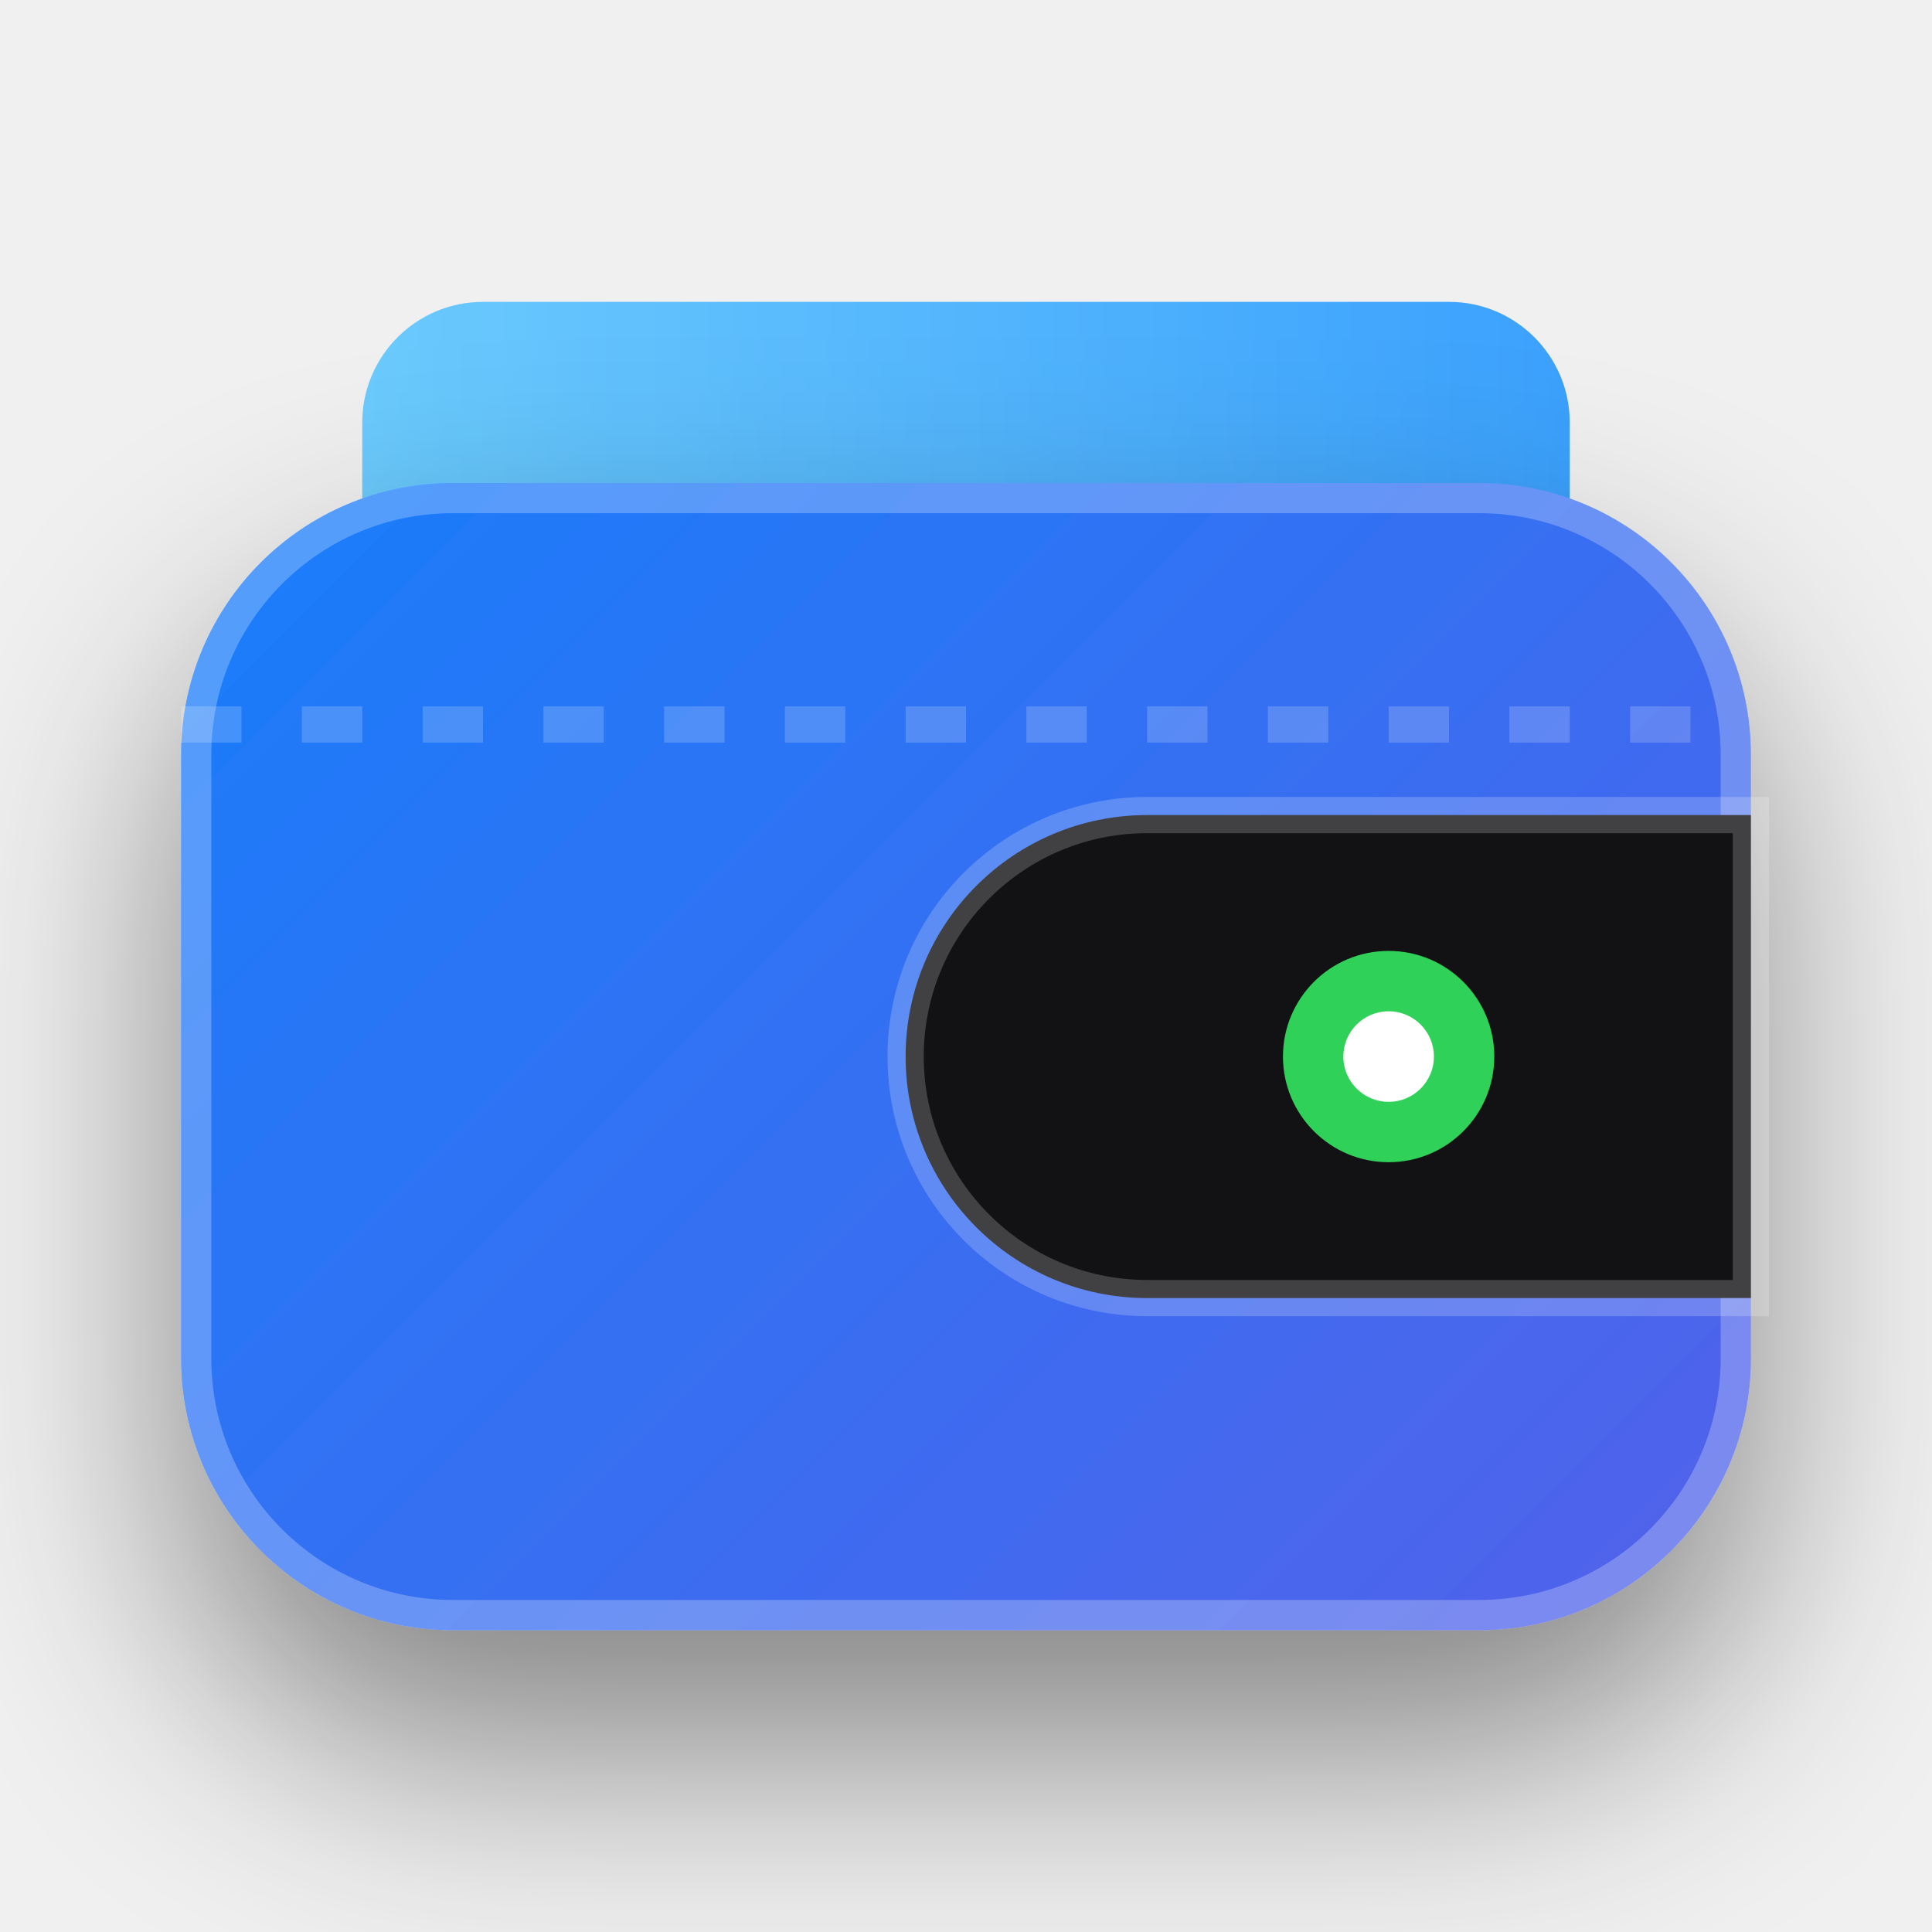
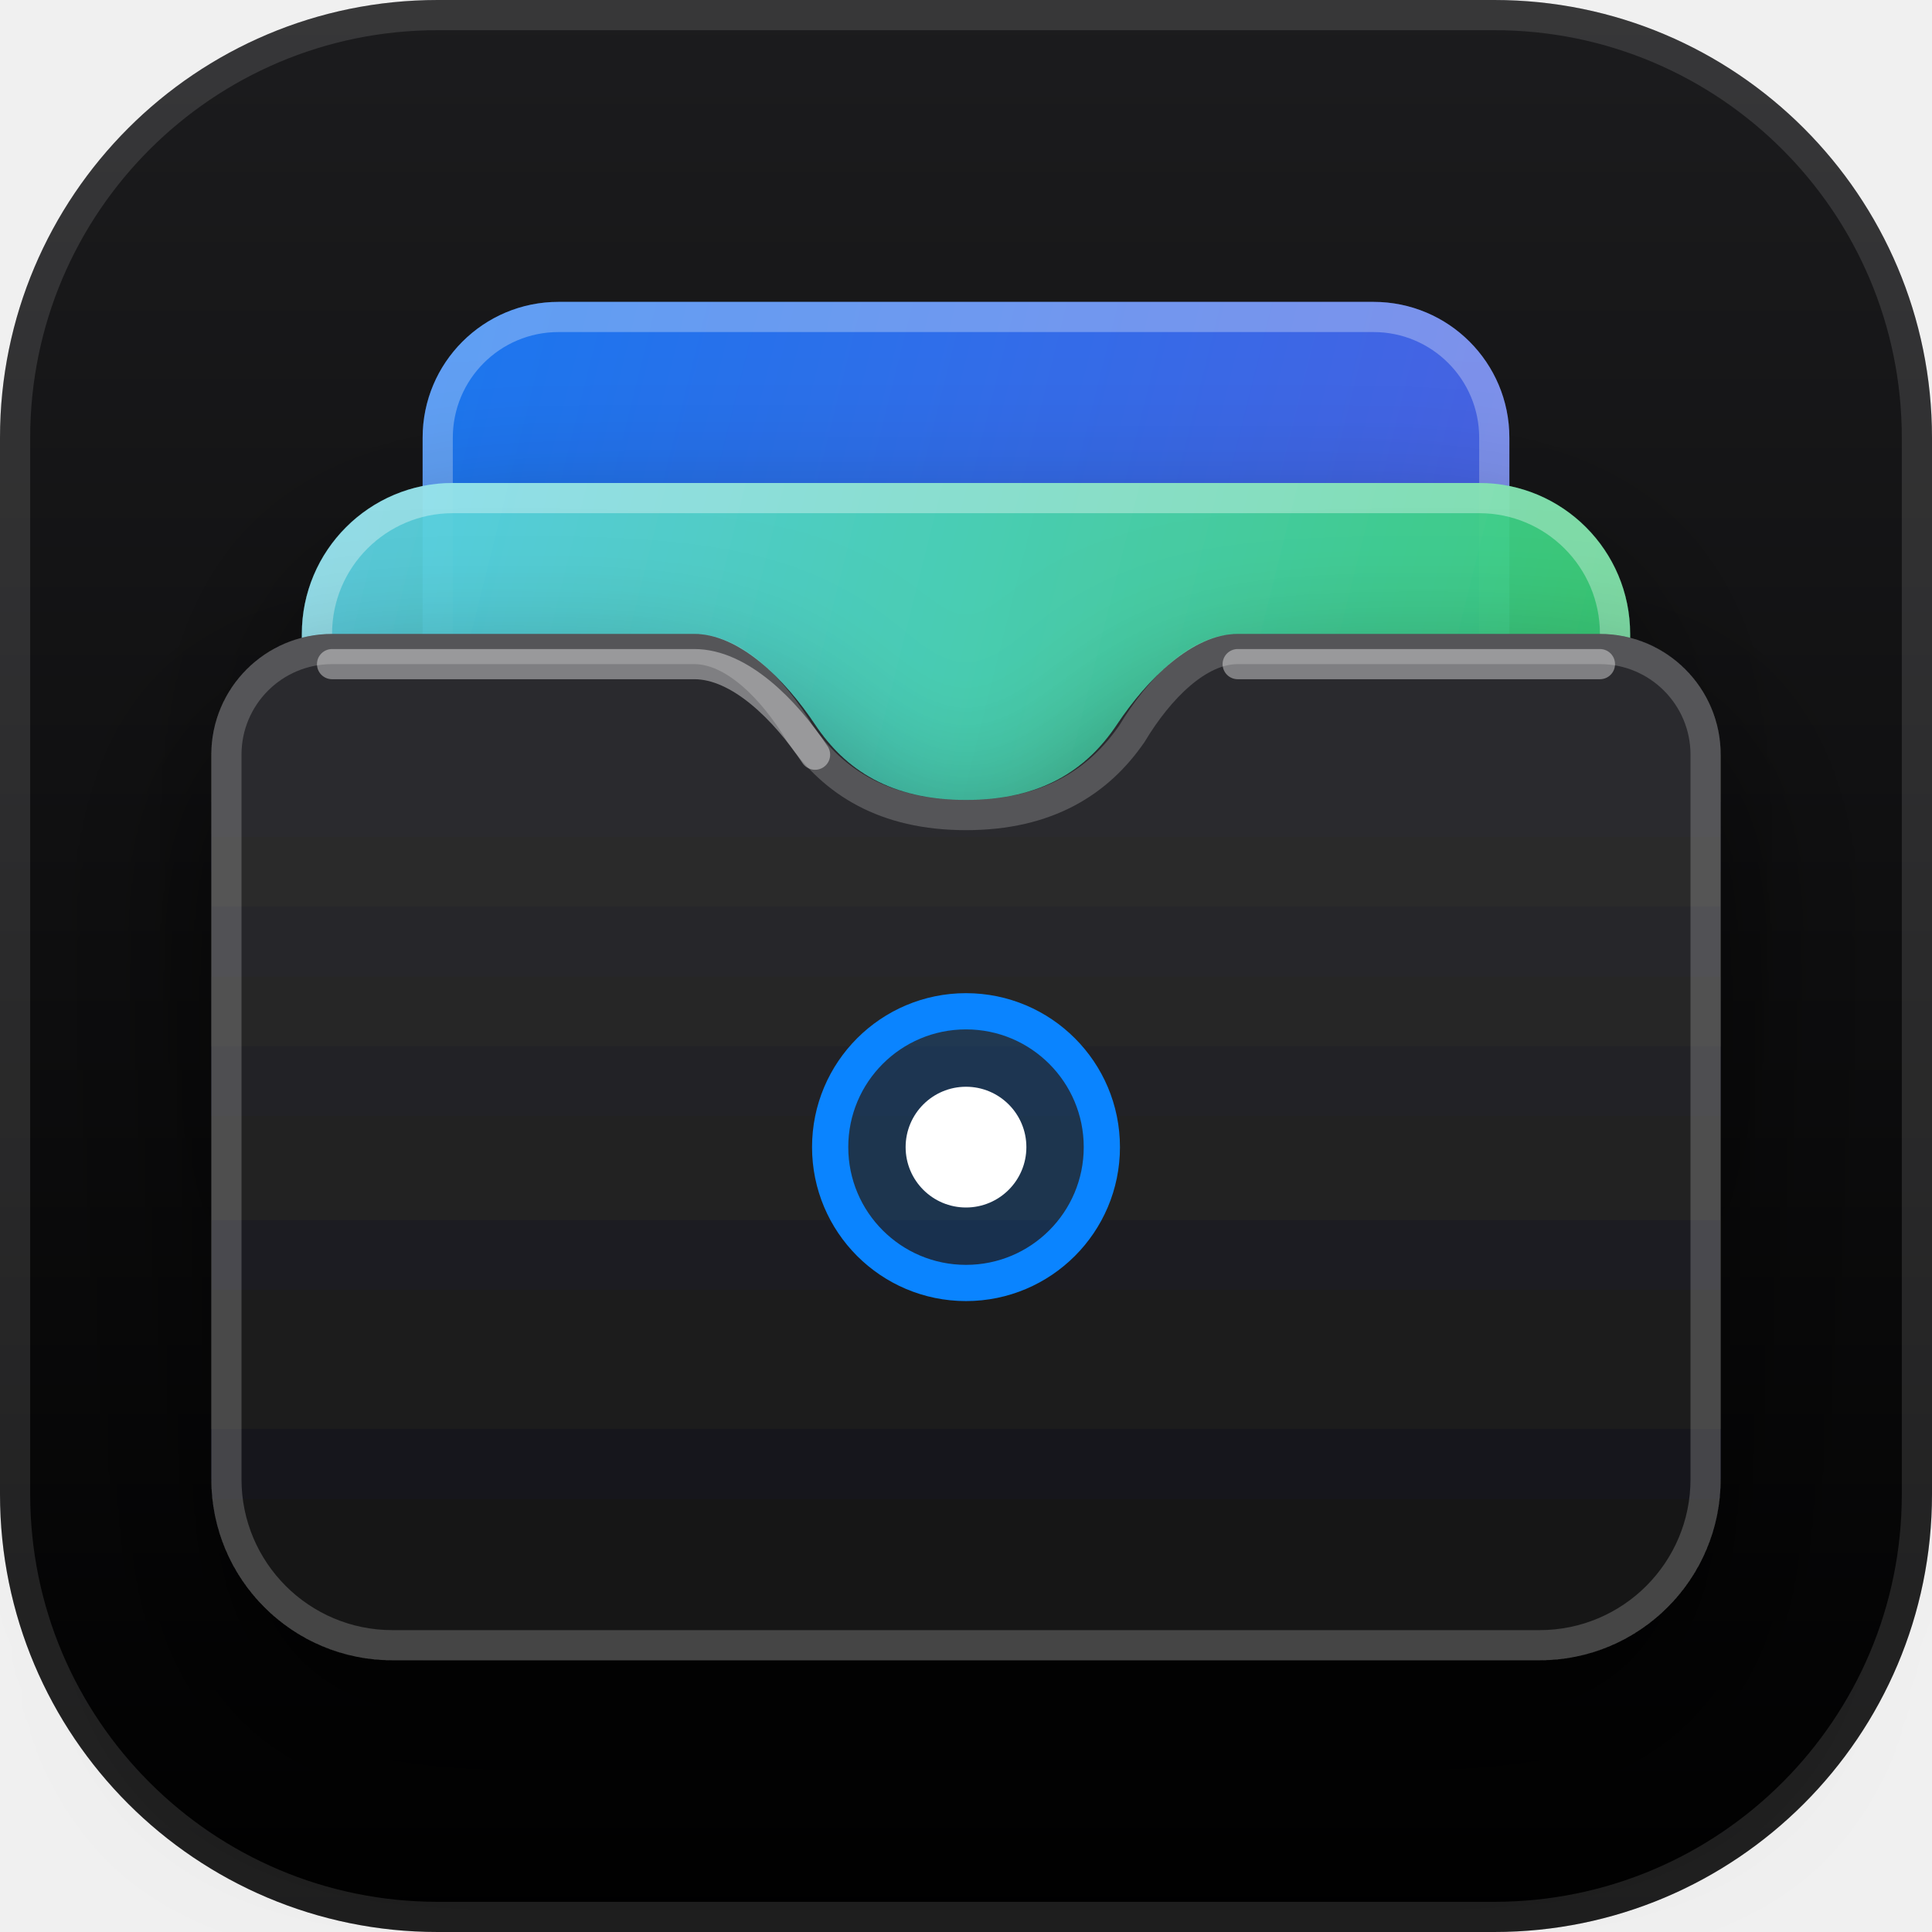
<svg xmlns="http://www.w3.org/2000/svg" viewBox="0 0 64 64" fill="none">
  <defs>
-     <linearGradient id="app-bg" x1="0" y1="0" x2="64" y2="64" gradientUnits="userSpaceOnUse">
+     <linearGradient id="bg-grad" x1="32" y1="0" x2="32" y2="64" gradientUnits="userSpaceOnUse">
+       <stop offset="0%" stop-color="#1c1c1e" />
+       <stop offset="100%" stop-color="#000000" />
+     </linearGradient>
+     <linearGradient id="card-top-grad" x1="0" y1="12" x2="64" y2="28" gradientUnits="userSpaceOnUse">
      <stop offset="0%" stop-color="#0A84FF" />
      <stop offset="100%" stop-color="#5E5CE6" />
    </linearGradient>
-     <linearGradient id="card-top" x1="0" y1="0" x2="64" y2="0" gradientUnits="userSpaceOnUse">
+     <linearGradient id="card-mid-grad" x1="0" y1="18" x2="64" y2="34" gradientUnits="userSpaceOnUse">
      <stop offset="0%" stop-color="#64D2FF" />
-       <stop offset="100%" stop-color="#0A84FF" />
+       <stop offset="100%" stop-color="#30D158" />
+     </linearGradient>
+     <linearGradient id="pouch-grad" x1="32" y1="26" x2="32" y2="56" gradientUnits="userSpaceOnUse">
+       <stop offset="0%" stop-color="#2c2c2e" />
+       <stop offset="100%" stop-color="#121214" />
    </linearGradient>
    <filter id="shadow" x="0" y="4" width="64" height="60" filterUnits="userSpaceOnUse" color-interpolation-filters="sRGB">
-       <feDropShadow dx="0" dy="4" stdDeviation="4" flood-color="#000000" flood-opacity="0.45" />
+       <feDropShadow dx="0" dy="3" stdDeviation="3" flood-color="#000000" flood-opacity="0.6" />
    </filter>
  </defs>
-   <rect x="12" y="10" width="40" height="12" rx="4" fill="url(#card-top)" opacity="0.85" />
-   <rect x="6" y="16" width="52" height="38" rx="9" fill="url(#app-bg)" filter="url(#shadow)" />
-   <rect x="6.5" y="16.5" width="51" height="37" rx="8.5" stroke="rgba(255,255,255,0.25)" stroke-width="1" />
-   <path d="M6 24h52" stroke="rgba(255,255,255,0.18)" stroke-width="1.2" stroke-dasharray="2 2" />
-   <path d="M38 27h20v16H38a8 8 0 0 1 0-16Z" fill="#121214" stroke="rgba(255,255,255,0.2)" stroke-width="1.2" />
-   <circle cx="46" cy="35" r="3.5" fill="#30D158" />
-   <circle cx="46" cy="35" r="1.5" fill="#FFFFFF" />
+   <rect width="64" height="64" rx="14.5" fill="url(#bg-grad)" />
+   <rect x="0.5" y="0.5" width="63" height="63" rx="14" stroke="rgba(255,255,255,0.12)" stroke-width="1" />
+   <rect x="14" y="10" width="36" height="24" rx="4.5" fill="url(#card-top-grad)" opacity="0.95" />
+   <rect x="14.5" y="10.5" width="35" height="23" rx="4" stroke="rgba(255,255,255,0.3)" stroke-width="1" />
+   <rect x="10" y="16" width="44" height="24" rx="5" fill="url(#card-mid-grad)" opacity="0.95" filter="url(#shadow)" />
+   <rect x="10.5" y="16.5" width="43" height="23" rx="4.5" stroke="rgba(255,255,255,0.35)" stroke-width="1" />
+   <path d="M7 25C7 22.791 8.791 21 11 21H23C24.5 21 26 22.5 27 24C28 25.5 29.5 26.5 32 26.5C34.5 26.5 36 25.5 37 24C38 22.5 39.5 21 41 21H53C55.209 21 57 22.791 57 25V49C57 52.314 54.314 55 51 55H13C9.686 55 7 52.314 7 49V25Z" fill="url(#pouch-grad)" filter="url(#shadow)" />
+   <path d="M7.5 25C7.5 23.067 9.067 21.5 11 21.5H23C24.3 21.5 25.6 22.8 26.5 24.3C27.6 25.9 29.3 27 32 27C34.7 27 36.4 25.9 37.5 24.3C38.4 22.8 39.7 21.5 41 21.5H53C54.933 21.5 56.5 23.067 56.5 25V49C56.5 52.038 54.038 54.5 51 54.5H13C9.962 54.5 7.5 52.038 7.5 49V25Z" stroke="rgba(255,255,255,0.2)" stroke-width="1" />
+   <path d="M11 22H23C24.5 22 26 23.5 27 25" stroke="rgba(255,255,255,0.4)" stroke-width="1" stroke-linecap="round" />
+   <path d="M41 22H53" stroke="rgba(255,255,255,0.4)" stroke-width="1" stroke-linecap="round" />
+   <circle cx="32" cy="38" r="4.5" fill="#0A84FF" fill-opacity="0.2" stroke="#0A84FF" stroke-width="1.2" />
+   <circle cx="32" cy="38" r="2" fill="#FFFFFF" />
</svg>
